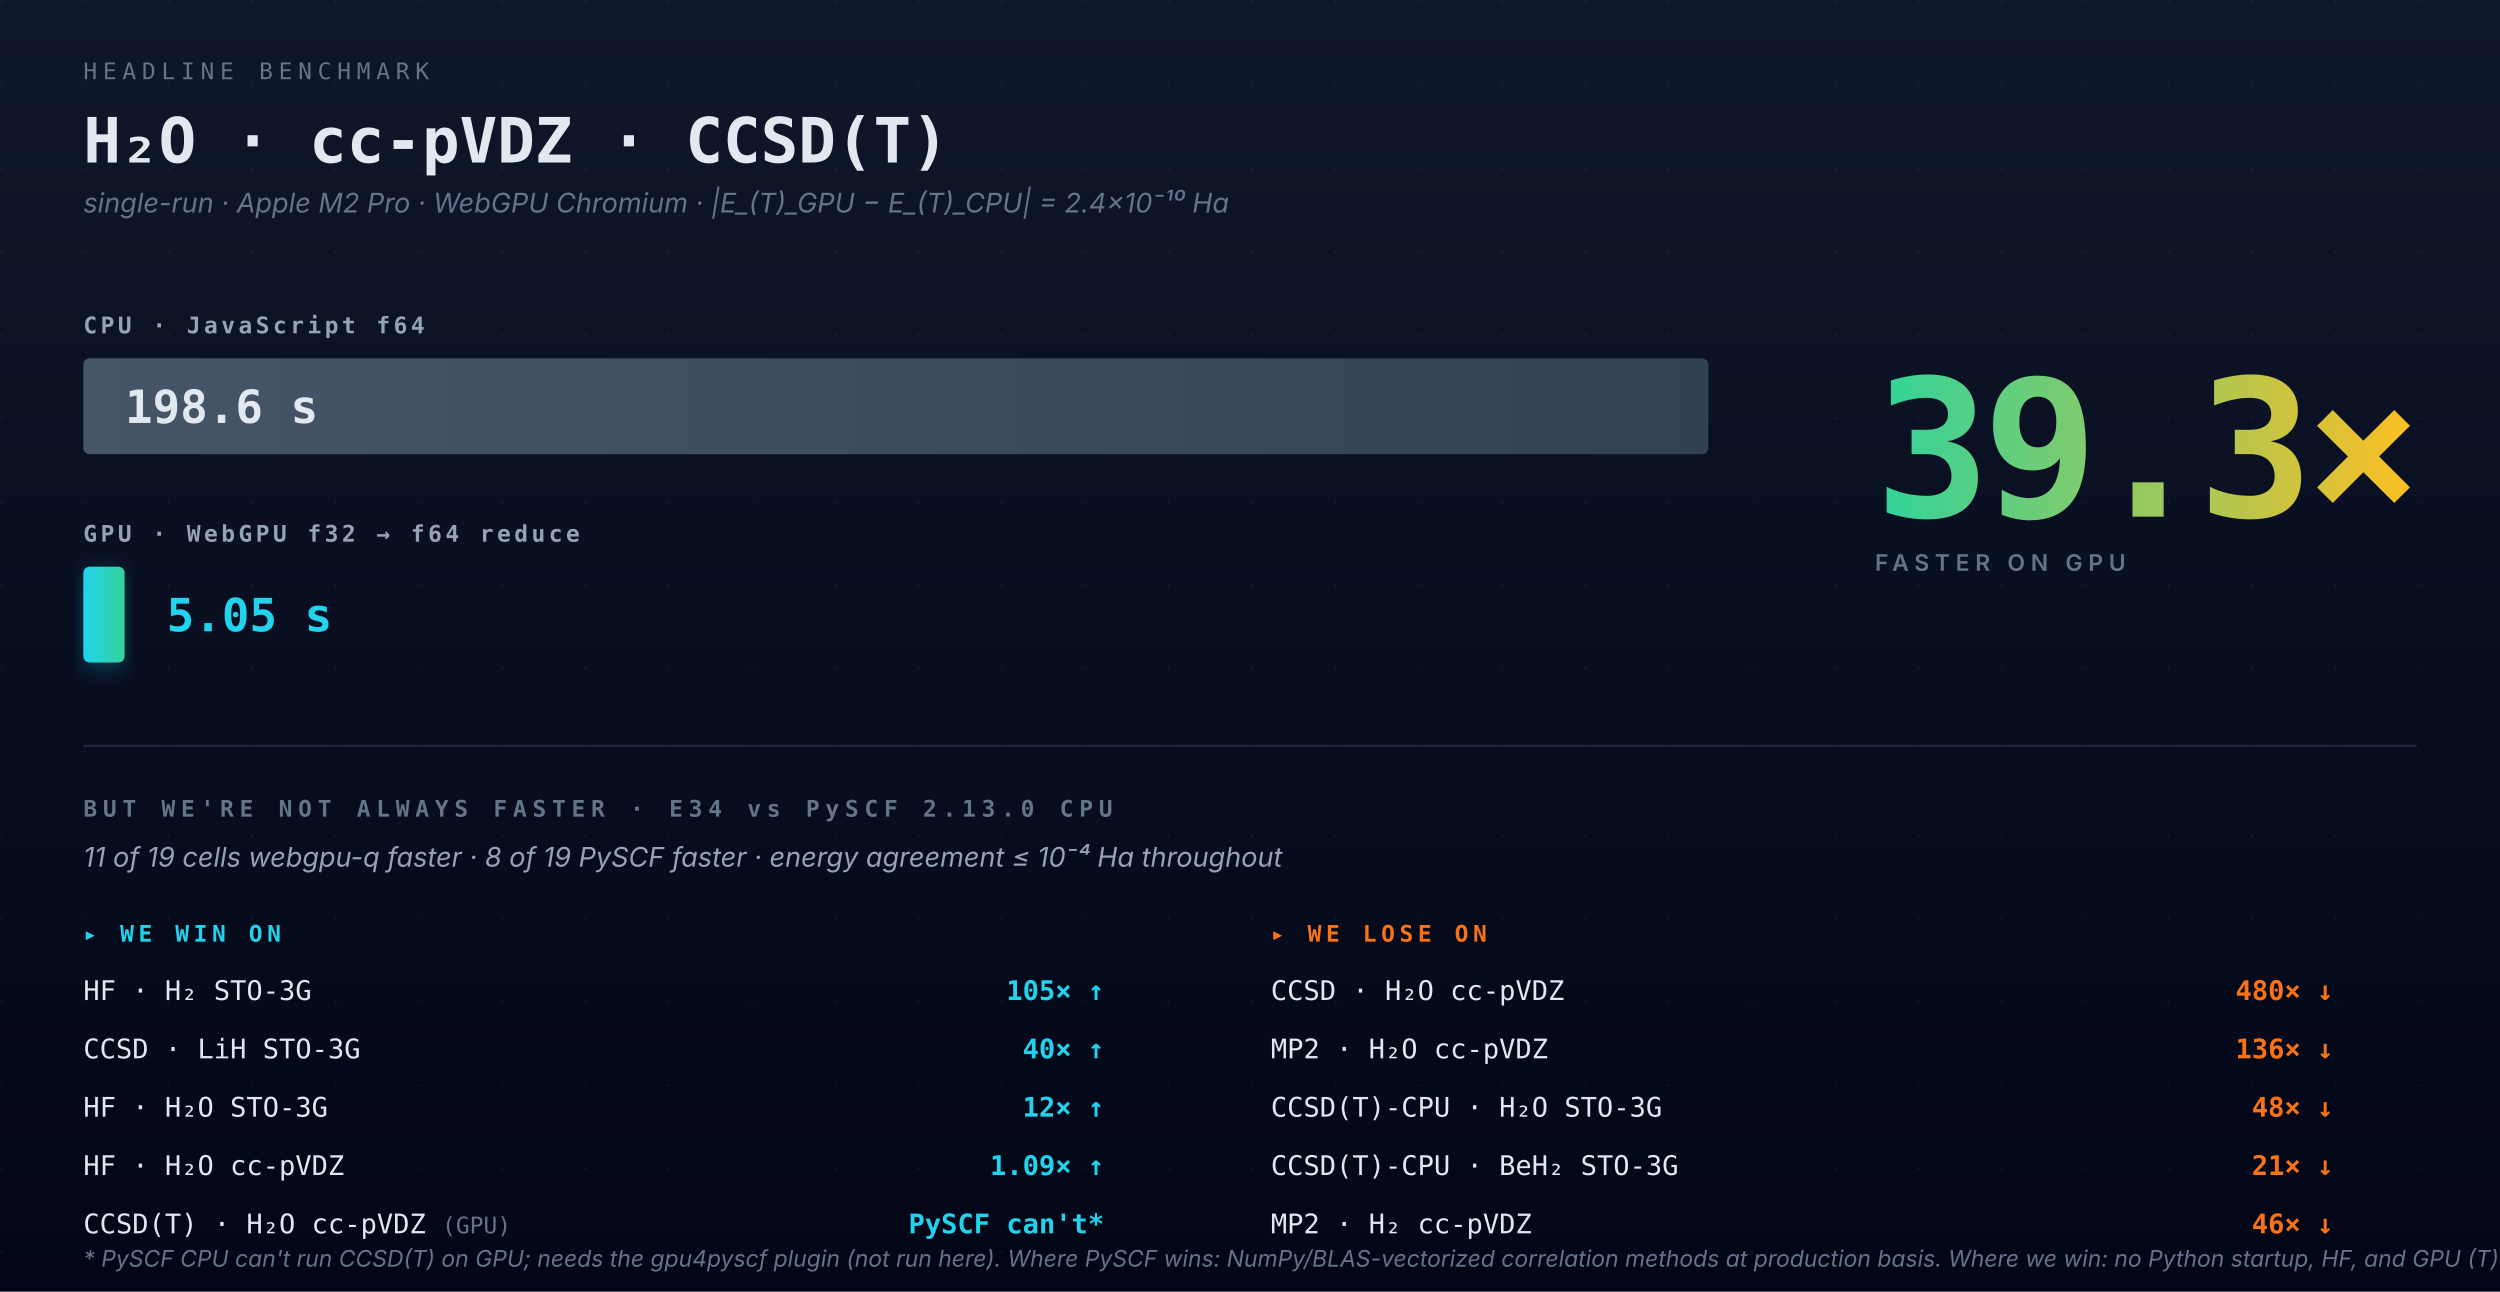
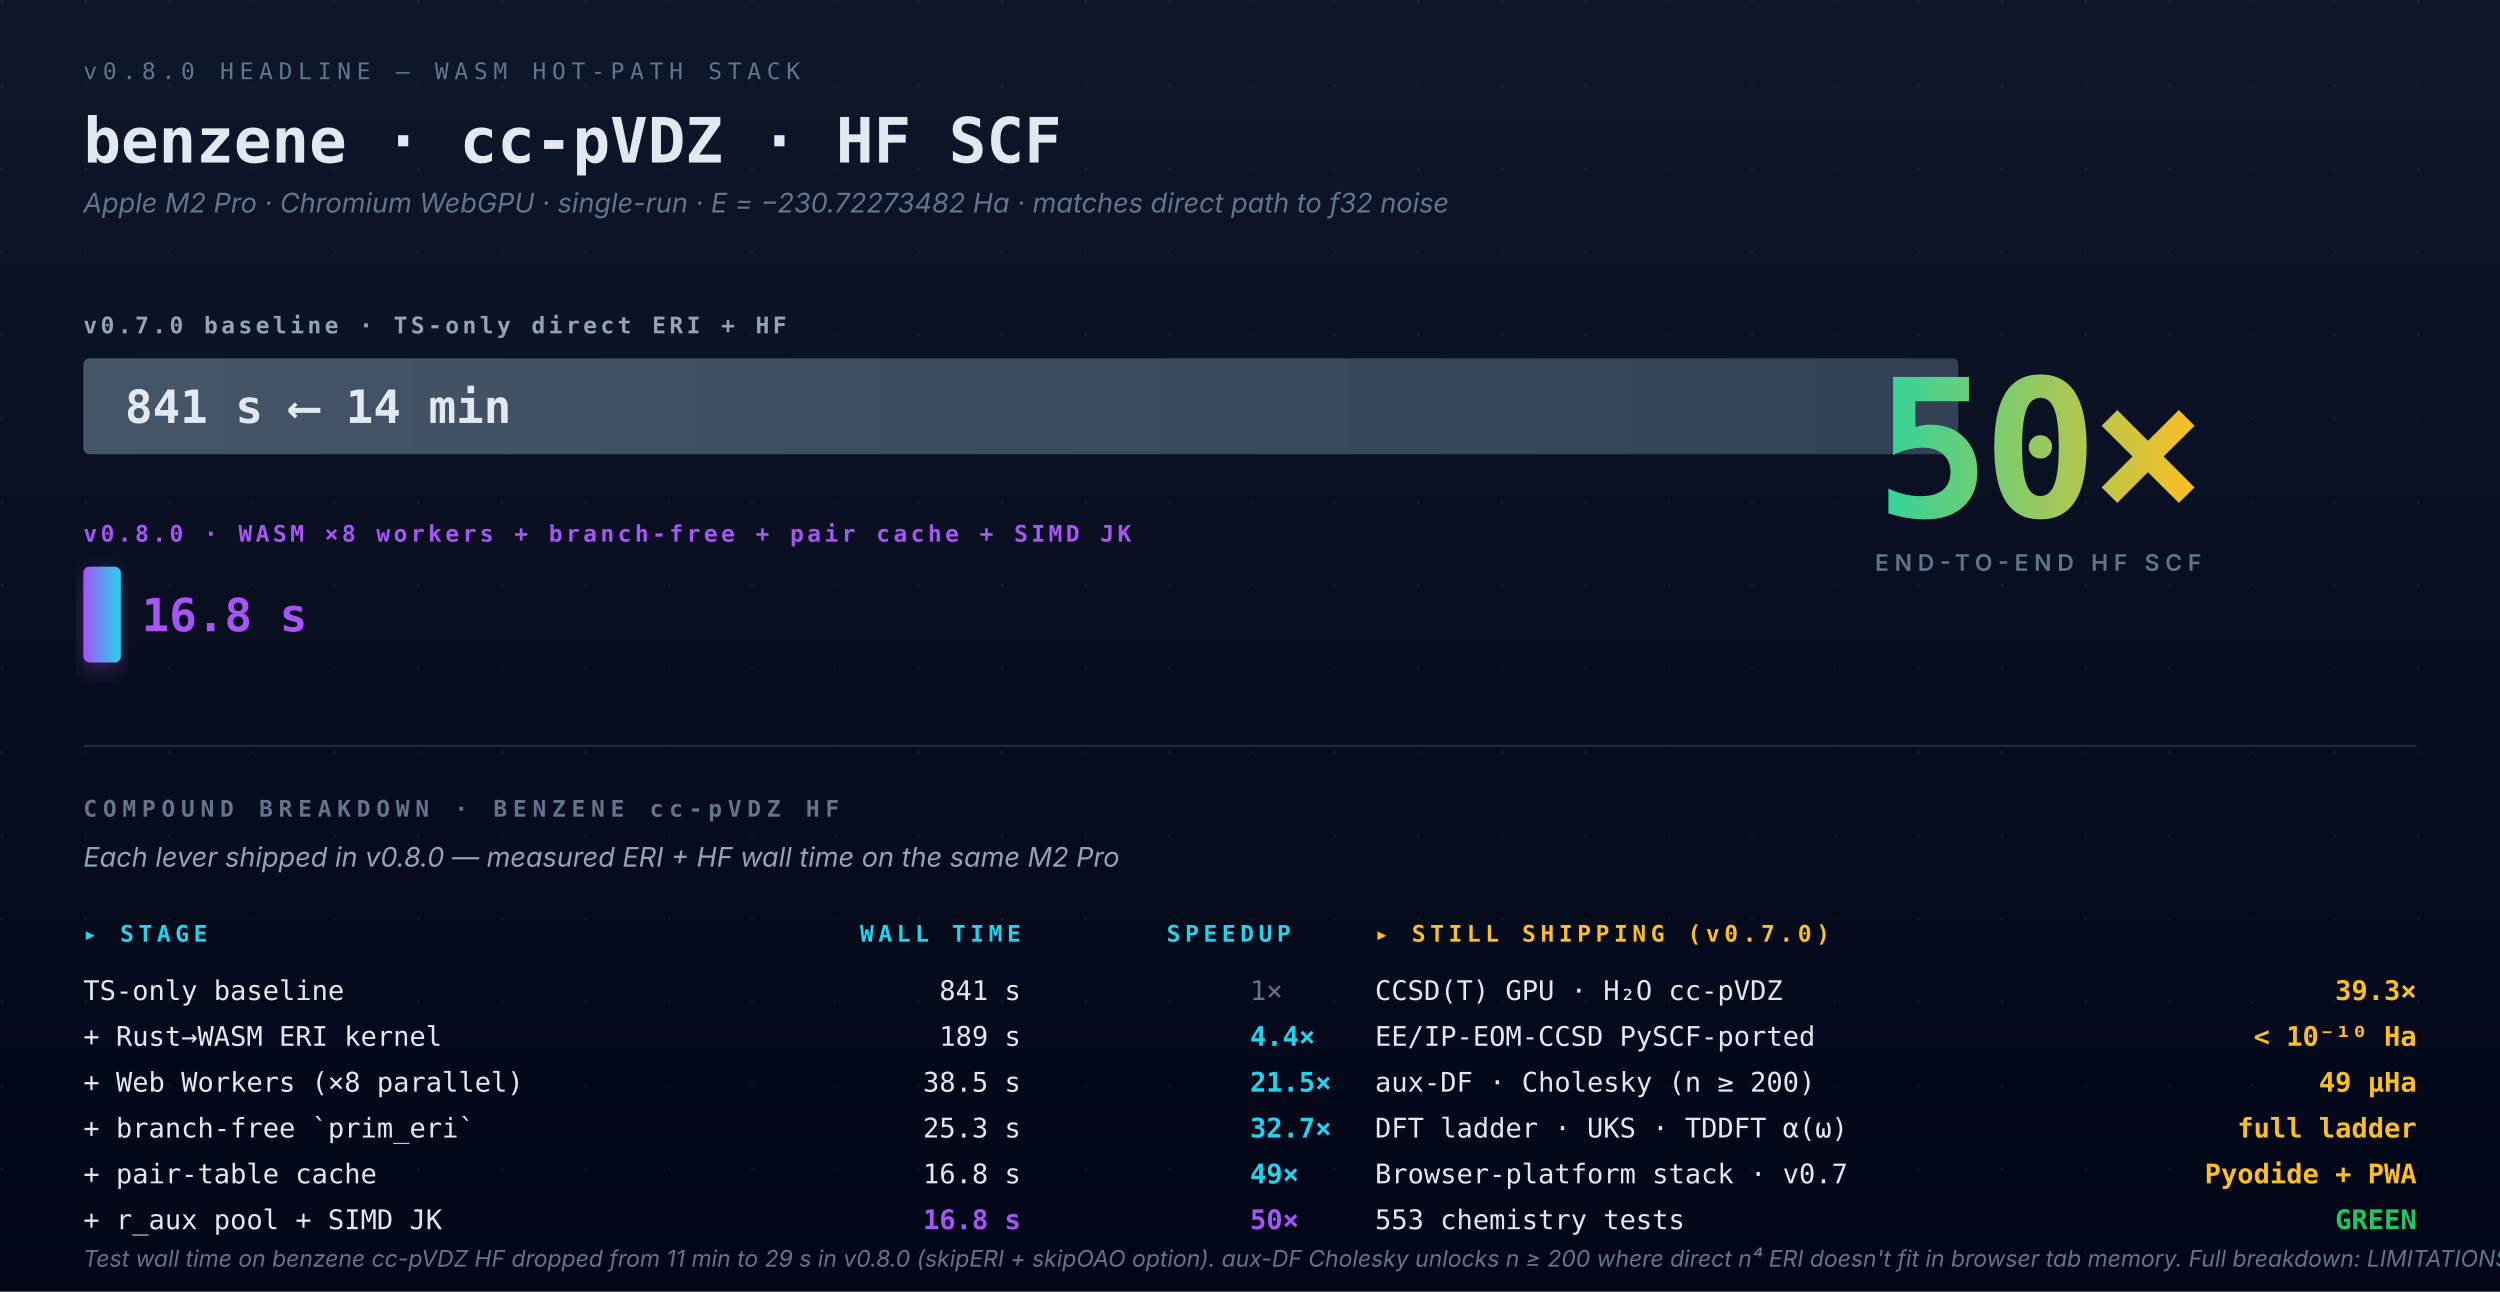
- <svg xmlns="http://www.w3.org/2000/svg" viewBox="0 0 1200 620" width="1200" height="620" role="img" aria-label="Performance: 198.6s CPU to 5.05s GPU on H2O cc-pVDZ CCSD(T) plus an honest two-sided comparison vs PySCF showing where we win and where we lose">
+ <svg xmlns="http://www.w3.org/2000/svg" viewBox="0 0 1200 620" width="1200" height="620" role="img" aria-label="Performance: 841s baseline to 16.8s benzene cc-pVDZ HF in v0.8.0 — 50× speedup from WASM hot-path stack. Plus the prior CCSD(T) 39.3× GPU win is still shipping.">
  <defs>
    <linearGradient id="bgPerf" x1="0" y1="0" x2="0" y2="1">
      <stop offset="0%" stop-color="#0f172a" />
      <stop offset="100%" stop-color="#020617" />
    </linearGradient>
    <linearGradient id="cpuBar" x1="0" y1="0" x2="1" y2="0">
      <stop offset="0%" stop-color="#475569" />
      <stop offset="100%" stop-color="#334155" />
+     </linearGradient>
+     <linearGradient id="wasmBar" x1="0" y1="0" x2="1" y2="0">
+       <stop offset="0%" stop-color="#a855f7" />
+       <stop offset="100%" stop-color="#22d3ee" />
    </linearGradient>
    <linearGradient id="gpuBar" x1="0" y1="0" x2="1" y2="0">
      <stop offset="0%" stop-color="#22d3ee" />
      <stop offset="100%" stop-color="#34d399" />
    </linearGradient>
    <linearGradient id="speedTxt" x1="0" y1="0" x2="1" y2="0">
      <stop offset="0%" stop-color="#34d399" />
      <stop offset="100%" stop-color="#fbbf24" />
    </linearGradient>
    <filter id="dropPerf" x="-20%" y="-20%" width="140%" height="140%">
-       <feDropShadow dx="0" dy="3" stdDeviation="5" flood-color="#22d3ee" flood-opacity="0.25" />
+       <feDropShadow dx="0" dy="3" stdDeviation="5" flood-color="#a855f7" flood-opacity="0.30" />
    </filter>
    <pattern id="dotsPerf" width="40" height="40" patternUnits="userSpaceOnUse">
      <circle cx="1" cy="1" r="0.6" fill="#ffffff" opacity="0.05" />
    </pattern>
  </defs>
  <rect width="1200" height="620" fill="url(#bgPerf)" />
  <rect width="1200" height="620" fill="url(#dotsPerf)" />
-   <text x="40" y="38" font-family="ui-monospace, 'SF Mono', monospace" font-size="11" letter-spacing="0.25em" fill="#64748b">HEADLINE BENCHMARK</text>
-   <text x="40" y="78" font-family="ui-monospace, monospace" font-size="30" font-weight="700" fill="#e2e8f0">H₂O · cc-pVDZ · CCSD(T)</text>
-   <text x="40" y="102" font-family="-apple-system, system-ui, sans-serif" font-size="13" fill="#64748b" font-style="italic">single-run · Apple M2 Pro · WebGPU Chromium · |E_(T)_GPU − E_(T)_CPU| = 2.4×10⁻¹⁰ Ha</text>
-   <text x="40" y="160" font-family="ui-monospace, monospace" font-size="11" letter-spacing="0.15em" fill="#94a3b8" font-weight="600">CPU · JavaScript f64</text>
-   <rect x="40" y="172" width="780" height="46" rx="3" fill="url(#cpuBar)" />
-   <text x="60" y="203" font-family="ui-monospace, monospace" font-size="22" font-weight="700" fill="#e2e8f0">198.6 s</text>
-   <text x="40" y="260" font-family="ui-monospace, monospace" font-size="11" letter-spacing="0.15em" fill="#94a3b8" font-weight="600">GPU · WebGPU f32 → f64 reduce</text>
-   <rect x="40" y="272" width="19.8" height="46" rx="3" fill="url(#gpuBar)" filter="url(#dropPerf)" />
-   <text x="80" y="303" font-family="ui-monospace, monospace" font-size="22" font-weight="700" fill="#22d3ee">5.05 s</text>
+   <text x="40" y="38" font-family="ui-monospace, 'SF Mono', monospace" font-size="11" letter-spacing="0.25em" fill="#64748b">v0.8.0 HEADLINE — WASM HOT-PATH STACK</text>
+   <text x="40" y="78" font-family="ui-monospace, monospace" font-size="30" font-weight="700" fill="#e2e8f0">benzene · cc-pVDZ · HF SCF</text>
+   <text x="40" y="102" font-family="-apple-system, system-ui, sans-serif" font-size="13" fill="#64748b" font-style="italic">Apple M2 Pro · Chromium WebGPU · single-run · E = −230.72273482 Ha · matches direct path to f32 noise</text>
+   <text x="40" y="160" font-family="ui-monospace, monospace" font-size="11" letter-spacing="0.15em" fill="#94a3b8" font-weight="600">v0.7.0 baseline · TS-only direct ERI + HF</text>
+   <rect x="40" y="172" width="900" height="46" rx="3" fill="url(#cpuBar)" />
+   <text x="60" y="203" font-family="ui-monospace, monospace" font-size="22" font-weight="700" fill="#e2e8f0">841 s   ⟵ 14 min</text>
+   <text x="40" y="260" font-family="ui-monospace, monospace" font-size="11" letter-spacing="0.15em" fill="#a855f7" font-weight="600">v0.8.0 · WASM ×8 workers + branch-free + pair cache + SIMD JK</text>
+   <rect x="40" y="272" width="18" height="46" rx="3" fill="url(#wasmBar)" filter="url(#dropPerf)" />
+   <text x="68" y="303" font-family="ui-monospace, monospace" font-size="22" font-weight="700" fill="#a855f7">16.8 s</text>
  <g transform="translate(900 248)">
-     <text x="0" y="0" font-family="ui-monospace, monospace" font-size="92" font-weight="800" fill="url(#speedTxt)" text-anchor="start" letter-spacing="-0.04em">39.3×</text>
-     <text x="0" y="26" font-family="-apple-system, system-ui, sans-serif" font-size="11" font-weight="600" fill="#64748b" letter-spacing="0.25em">FASTER ON GPU</text>
+     <text x="0" y="0" font-family="ui-monospace, monospace" font-size="92" font-weight="800" fill="url(#speedTxt)" text-anchor="start" letter-spacing="-0.04em">50×</text>
+     <text x="0" y="26" font-family="-apple-system, system-ui, sans-serif" font-size="11" font-weight="600" fill="#64748b" letter-spacing="0.25em">END-TO-END HF SCF</text>
  </g>
  <line x1="40" y1="358" x2="1160" y2="358" stroke="#1e293b" stroke-width="1" />
-   <text x="40" y="392" font-family="ui-monospace, monospace" font-size="11" letter-spacing="0.25em" fill="#64748b" font-weight="600">BUT WE'RE NOT ALWAYS FASTER · E34 vs PySCF 2.13.0 CPU</text>
-   <text x="40" y="416" font-family="-apple-system, system-ui, sans-serif" font-size="13" fill="#94a3b8" font-style="italic">11 of 19 cells webgpu-q faster · 8 of 19 PySCF faster · energy agreement ≤ 10⁻⁴ Ha throughout</text>
+   <text x="40" y="392" font-family="ui-monospace, monospace" font-size="11" letter-spacing="0.25em" fill="#64748b" font-weight="600">COMPOUND BREAKDOWN · BENZENE cc-pVDZ HF</text>
+   <text x="40" y="416" font-family="-apple-system, system-ui, sans-serif" font-size="13" fill="#94a3b8" font-style="italic">Each lever shipped in v0.8.0 — measured ERI + HF wall time on the same M2 Pro</text>
  <g font-family="ui-monospace, monospace">
-     <text x="40" y="452" font-size="11" letter-spacing="0.2em" fill="#22d3ee" font-weight="700">▸ WE WIN ON</text>
-     <g transform="translate(40 472)" font-size="13">
-       <g transform="translate(0 8)">
-         <text x="0" y="0" fill="#e2e8f0">HF · H₂ STO-3G</text>
-         <text x="490" y="0" fill="#22d3ee" font-weight="700" text-anchor="end">105× ↑</text>
+     <text x="40" y="452" font-size="11" letter-spacing="0.2em" fill="#22d3ee" font-weight="700">▸ STAGE</text>
+     <text x="490" y="452" font-size="11" letter-spacing="0.2em" fill="#22d3ee" font-weight="700" text-anchor="end">WALL TIME</text>
+     <text x="560" y="452" font-size="11" letter-spacing="0.2em" fill="#22d3ee" font-weight="700">SPEEDUP</text>
+     <g transform="translate(40 480)" font-size="13">
+       <g>
+         <text x="0" y="0" fill="#e2e8f0">TS-only baseline</text>
+         <text x="450" y="0" fill="#e2e8f0" text-anchor="end">841 s</text>
+         <text x="560" y="0" fill="#64748b">1×</text>
      </g>
-       <g transform="translate(0 36)">
-         <text x="0" y="0" fill="#e2e8f0">CCSD · LiH STO-3G</text>
-         <text x="490" y="0" fill="#22d3ee" font-weight="700" text-anchor="end">40× ↑</text>
+       <g transform="translate(0 22)">
+         <text x="0" y="0" fill="#e2e8f0">+ Rust→WASM ERI kernel</text>
+         <text x="450" y="0" fill="#e2e8f0" text-anchor="end">189 s</text>
+         <text x="560" y="0" fill="#22d3ee" font-weight="700">4.4×</text>
      </g>
-       <g transform="translate(0 64)">
-         <text x="0" y="0" fill="#e2e8f0">HF · H₂O STO-3G</text>
-         <text x="490" y="0" fill="#22d3ee" font-weight="700" text-anchor="end">12× ↑</text>
+       <g transform="translate(0 44)">
+         <text x="0" y="0" fill="#e2e8f0">+ Web Workers (×8 parallel)</text>
+         <text x="450" y="0" fill="#e2e8f0" text-anchor="end">38.5 s</text>
+         <text x="560" y="0" fill="#22d3ee" font-weight="700">21.5×</text>
      </g>
-       <g transform="translate(0 92)">
-         <text x="0" y="0" fill="#e2e8f0">HF · H₂O cc-pVDZ</text>
-         <text x="490" y="0" fill="#22d3ee" font-weight="700" text-anchor="end">1.09× ↑</text>
+       <g transform="translate(0 66)">
+         <text x="0" y="0" fill="#e2e8f0">+ branch-free `prim_eri`</text>
+         <text x="450" y="0" fill="#e2e8f0" text-anchor="end">25.3 s</text>
+         <text x="560" y="0" fill="#22d3ee" font-weight="700">32.7×</text>
      </g>
-       <g transform="translate(0 120)">
-         <text x="0" y="0" fill="#e2e8f0">CCSD(T) · H₂O cc-pVDZ <tspan fill="#64748b" font-size="11">(GPU)</tspan>
-         </text>
-         <text x="490" y="0" fill="#22d3ee" font-weight="700" text-anchor="end">PySCF can't*</text>
+       <g transform="translate(0 88)">
+         <text x="0" y="0" fill="#e2e8f0">+ pair-table cache</text>
+         <text x="450" y="0" fill="#e2e8f0" text-anchor="end">16.8 s</text>
+         <text x="560" y="0" fill="#22d3ee" font-weight="700">49×</text>
+       </g>
+       <g transform="translate(0 110)">
+         <text x="0" y="0" fill="#e2e8f0">+ r_aux pool + SIMD JK</text>
+         <text x="450" y="0" fill="#a855f7" font-weight="700" text-anchor="end">16.8 s</text>
+         <text x="560" y="0" fill="#a855f7" font-weight="700">50×</text>
      </g>
    </g>
-     <text x="610" y="452" font-size="11" letter-spacing="0.2em" fill="#f97316" font-weight="700">▸ WE LOSE ON</text>
-     <g transform="translate(610 472)" font-size="13">
-       <g transform="translate(0 8)">
-         <text x="0" y="0" fill="#e2e8f0">CCSD · H₂O cc-pVDZ</text>
-         <text x="510" y="0" fill="#f97316" font-weight="700" text-anchor="end">480× ↓</text>
+     <text x="660" y="452" font-size="11" letter-spacing="0.2em" fill="#fbbf24" font-weight="700">▸ STILL SHIPPING (v0.7.0)</text>
+     <g transform="translate(660 480)" font-size="13">
+       <g>
+         <text x="0" y="0" fill="#e2e8f0">CCSD(T) GPU · H₂O cc-pVDZ</text>
+         <text x="500" y="0" fill="#fbbf24" font-weight="700" text-anchor="end">39.3×</text>
      </g>
-       <g transform="translate(0 36)">
-         <text x="0" y="0" fill="#e2e8f0">MP2 · H₂O cc-pVDZ</text>
-         <text x="510" y="0" fill="#f97316" font-weight="700" text-anchor="end">136× ↓</text>
+       <g transform="translate(0 22)">
+         <text x="0" y="0" fill="#e2e8f0">EE/IP-EOM-CCSD PySCF-ported</text>
+         <text x="500" y="0" fill="#fbbf24" font-weight="700" text-anchor="end">&lt; 10⁻¹⁰ Ha</text>
      </g>
-       <g transform="translate(0 64)">
-         <text x="0" y="0" fill="#e2e8f0">CCSD(T)-CPU · H₂O STO-3G</text>
-         <text x="510" y="0" fill="#f97316" font-weight="700" text-anchor="end">48× ↓</text>
+       <g transform="translate(0 44)">
+         <text x="0" y="0" fill="#e2e8f0">aux-DF · Cholesky (n ≥ 200)</text>
+         <text x="500" y="0" fill="#fbbf24" font-weight="700" text-anchor="end">49 μHa</text>
      </g>
-       <g transform="translate(0 92)">
-         <text x="0" y="0" fill="#e2e8f0">CCSD(T)-CPU · BeH₂ STO-3G</text>
-         <text x="510" y="0" fill="#f97316" font-weight="700" text-anchor="end">21× ↓</text>
+       <g transform="translate(0 66)">
+         <text x="0" y="0" fill="#e2e8f0">DFT ladder · UKS · TDDFT α(ω)</text>
+         <text x="500" y="0" fill="#fbbf24" font-weight="700" text-anchor="end">full ladder</text>
      </g>
-       <g transform="translate(0 120)">
-         <text x="0" y="0" fill="#e2e8f0">MP2 · H₂ cc-pVDZ</text>
-         <text x="510" y="0" fill="#f97316" font-weight="700" text-anchor="end">46× ↓</text>
+       <g transform="translate(0 88)">
+         <text x="0" y="0" fill="#e2e8f0">Browser-platform stack · v0.7</text>
+         <text x="500" y="0" fill="#fbbf24" font-weight="700" text-anchor="end">Pyodide + PWA</text>
+       </g>
+       <g transform="translate(0 110)">
+         <text x="0" y="0" fill="#e2e8f0">553 chemistry tests</text>
+         <text x="500" y="0" fill="#22c55e" font-weight="700" text-anchor="end">GREEN</text>
      </g>
    </g>
  </g>
-   <text x="40" y="608" font-family="-apple-system, system-ui, sans-serif" font-size="11" fill="#64748b" font-style="italic">* PySCF CPU can't run CCSD(T) on GPU; needs the gpu4pyscf plugin (not run here). Where PySCF wins: NumPy/BLAS-vectorized correlation methods at production basis. Where we win: no Python startup, HF, and GPU (T) at cc-pVDZ. Full comparison: experiments/results/2026-05-12/level-6/E34-comparison.md</text>
+   <text x="40" y="608" font-family="-apple-system, system-ui, sans-serif" font-size="11" fill="#64748b" font-style="italic">Test wall time on benzene cc-pVDZ HF dropped from 11 min to 29 s in v0.8.0 (skipERI + skipOAO option). aux-DF Cholesky unlocks n ≥ 200 where direct n⁴ ERI doesn't fit in browser tab memory. Full breakdown: LIMITATIONS.md.</text>
</svg>
